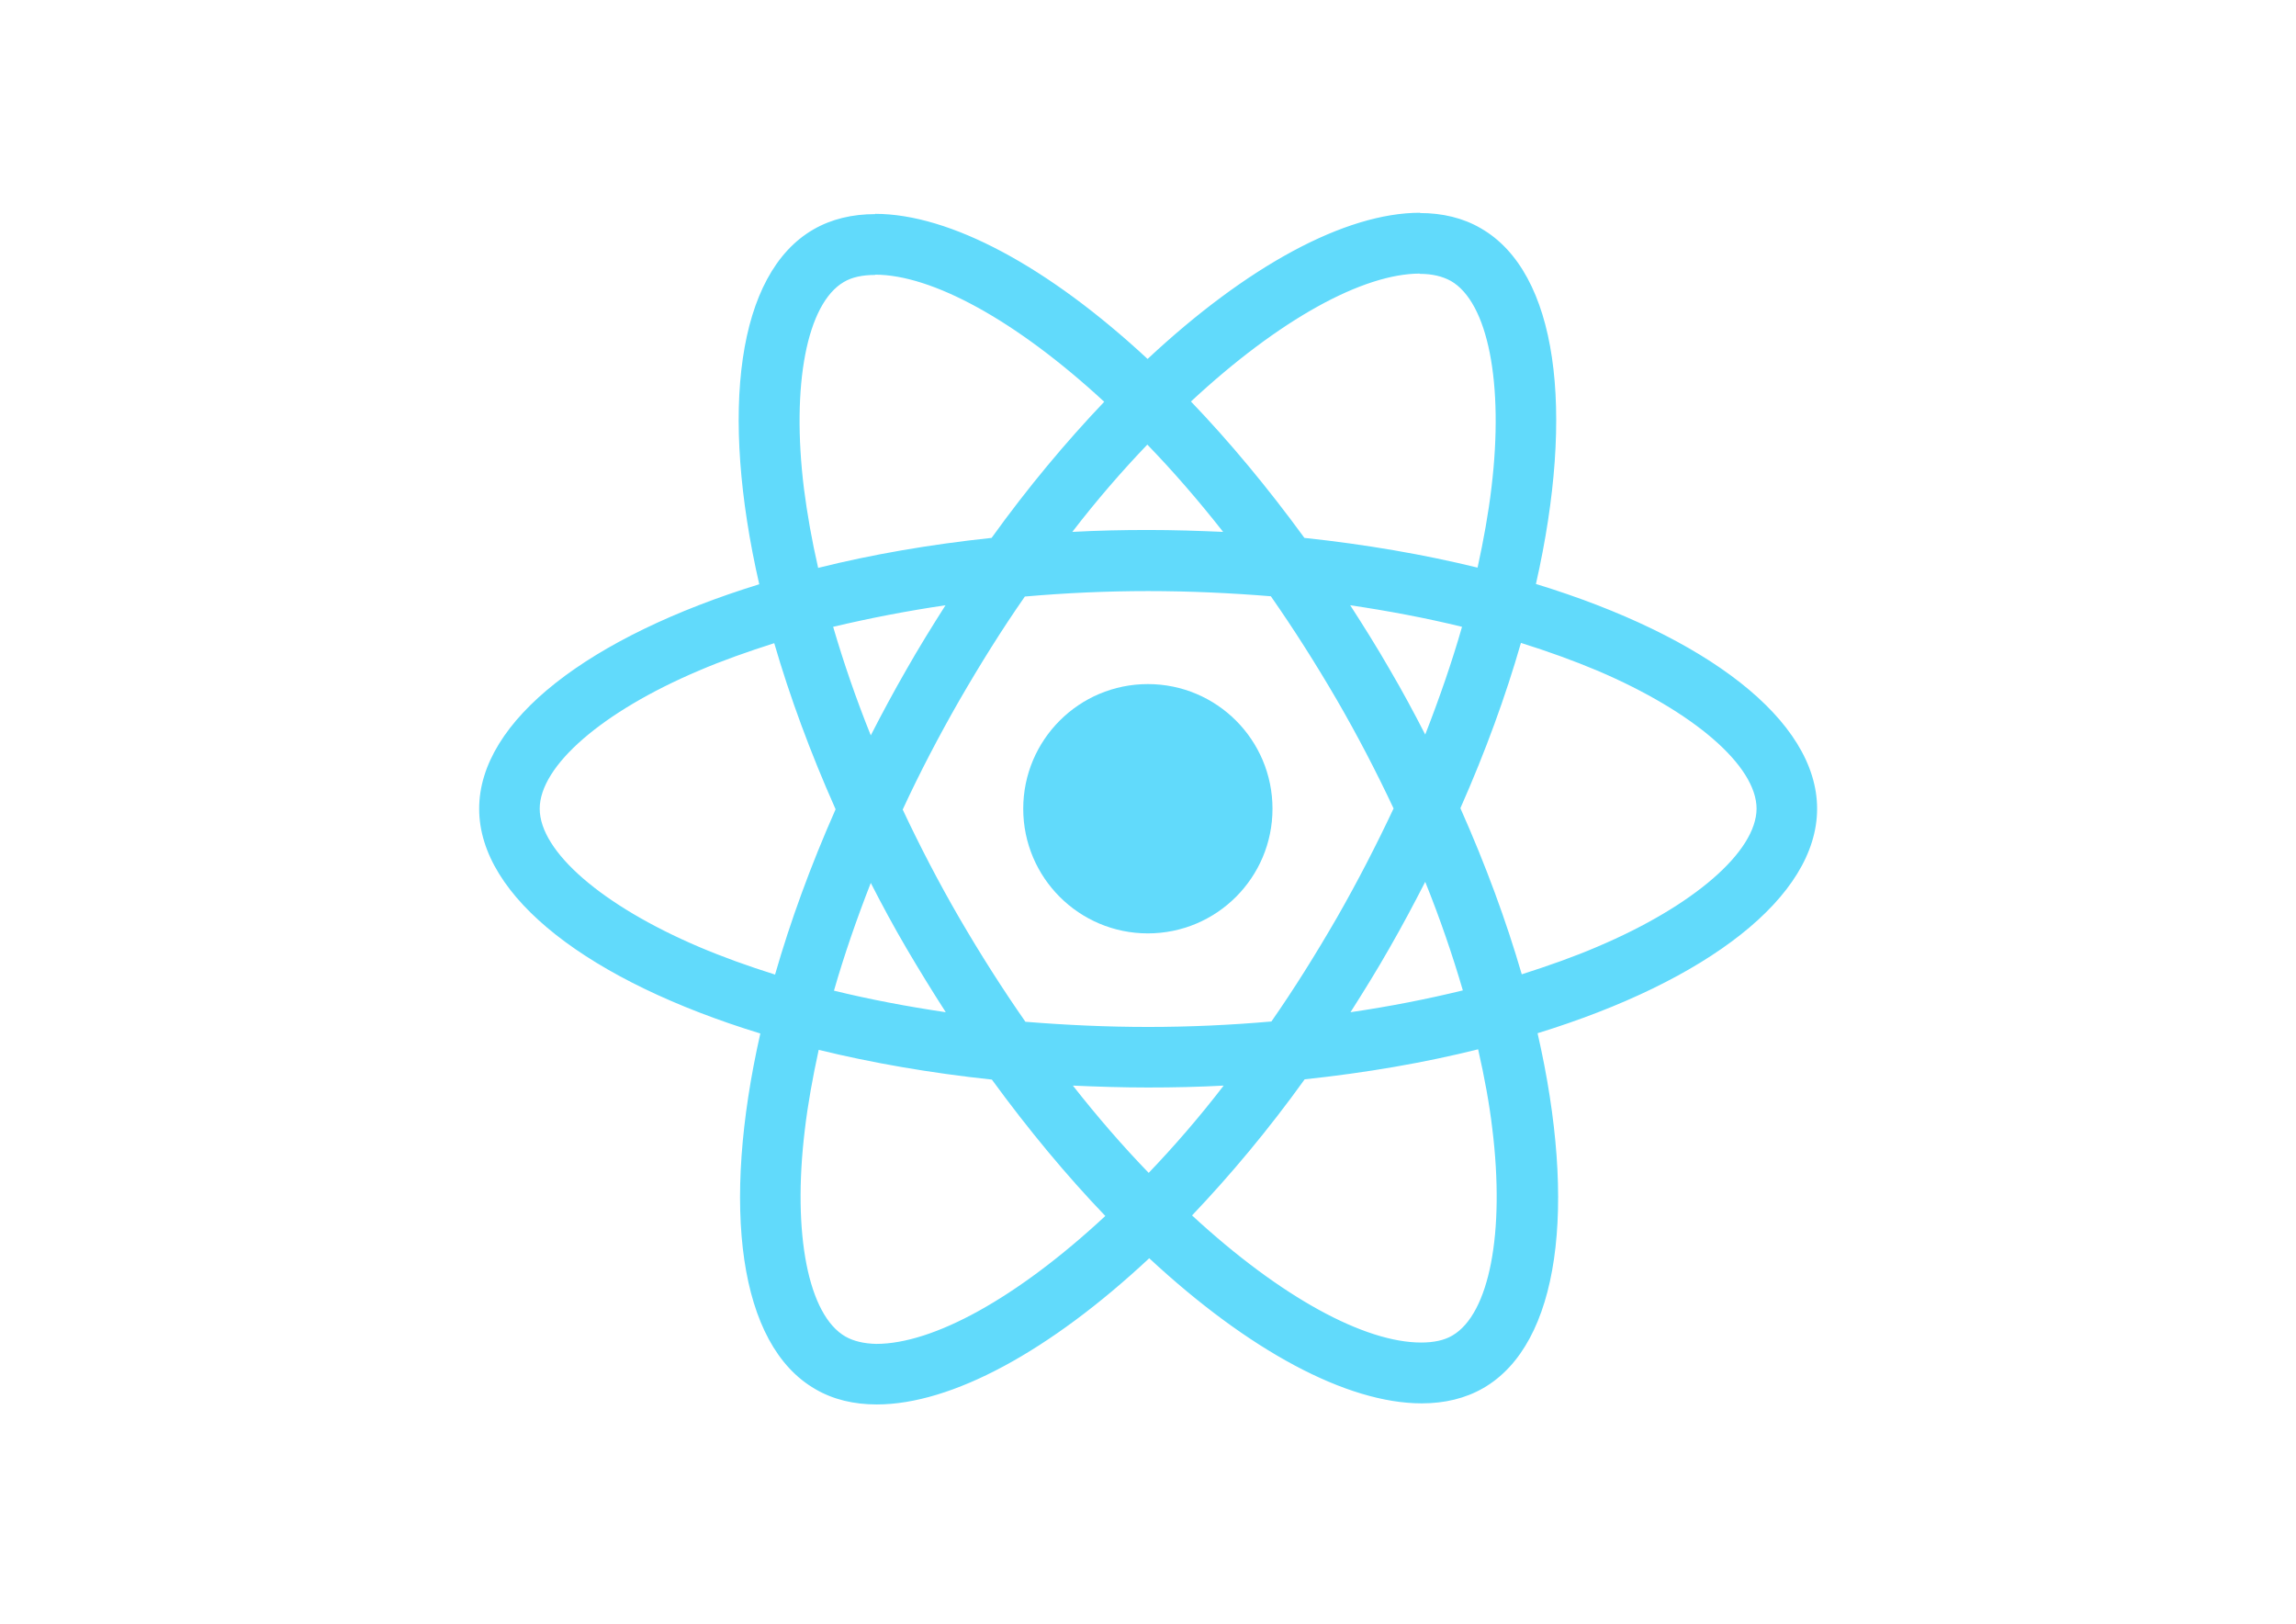
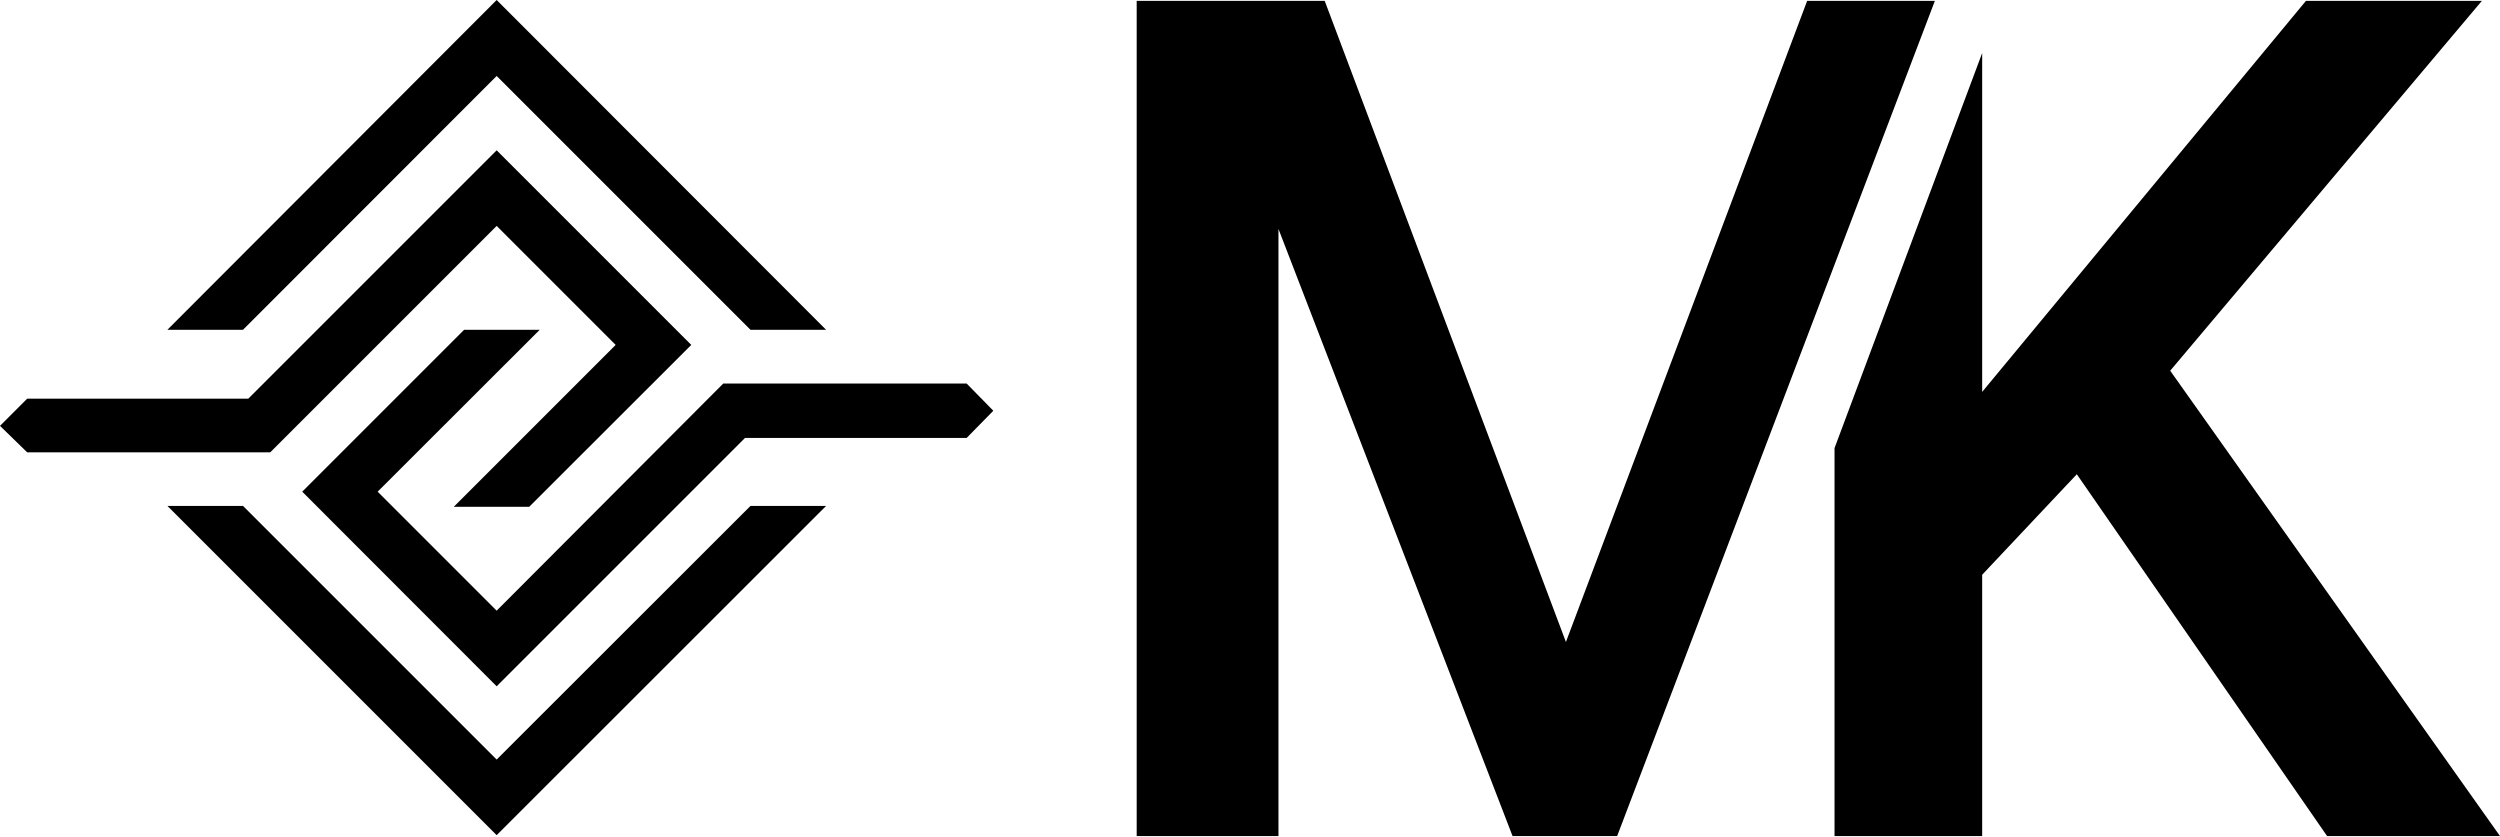
- <svg xmlns="http://www.w3.org/2000/svg" viewBox="0 0 841.9 595.3">
-   <g fill="#61DAFB">
-     <path d="M666.3 296.5c0-32.5-40.7-63.3-103.1-82.4 14.4-63.6 8-114.2-20.2-130.4-6.5-3.8-14.1-5.6-22.4-5.6v22.3c4.6 0 8.3.9 11.4 2.6 13.6 7.8 19.5 37.5 14.9 75.7-1.1 9.4-2.9 19.3-5.1 29.4-19.6-4.8-41-8.5-63.5-10.9-13.5-18.5-27.5-35.3-41.6-50 32.6-30.3 63.2-46.9 84-46.9V78c-27.5 0-63.5 19.6-99.9 53.6-36.4-33.8-72.4-53.2-99.9-53.2v22.3c20.7 0 51.4 16.5 84 46.6-14 14.7-28 31.4-41.3 49.9-22.6 2.4-44 6.1-63.6 11-2.3-10-4-19.7-5.2-29-4.7-38.2 1.1-67.9 14.6-75.8 3-1.8 6.9-2.6 11.5-2.6V78.5c-8.4 0-16 1.8-22.6 5.6-28.1 16.2-34.4 66.7-19.9 130.1-62.2 19.2-102.7 49.9-102.7 82.3 0 32.5 40.7 63.3 103.1 82.4-14.4 63.6-8 114.2 20.2 130.4 6.5 3.8 14.1 5.6 22.5 5.6 27.5 0 63.5-19.6 99.9-53.6 36.4 33.8 72.4 53.2 99.9 53.2 8.4 0 16-1.8 22.6-5.6 28.1-16.2 34.4-66.7 19.9-130.1 62-19.1 102.5-49.9 102.5-82.3zm-130.2-66.7c-3.7 12.9-8.3 26.2-13.5 39.5-4.1-8-8.4-16-13.1-24-4.6-8-9.5-15.8-14.4-23.4 14.2 2.1 27.9 4.7 41 7.9zm-45.8 106.5c-7.8 13.5-15.8 26.3-24.1 38.2-14.9 1.3-30 2-45.2 2-15.1 0-30.2-.7-45-1.9-8.3-11.9-16.4-24.6-24.2-38-7.6-13.1-14.5-26.4-20.8-39.8 6.2-13.4 13.2-26.8 20.7-39.9 7.8-13.5 15.8-26.3 24.1-38.2 14.9-1.3 30-2 45.2-2 15.1 0 30.2.7 45 1.9 8.3 11.9 16.4 24.6 24.2 38 7.6 13.1 14.5 26.4 20.8 39.8-6.3 13.4-13.2 26.8-20.7 39.9zm32.3-13c5.4 13.4 10 26.8 13.8 39.8-13.1 3.2-26.9 5.9-41.2 8 4.9-7.7 9.8-15.6 14.4-23.7 4.6-8 8.9-16.1 13-24.1zM421.2 430c-9.3-9.6-18.6-20.3-27.8-32 9 .4 18.2.7 27.5.7 9.4 0 18.7-.2 27.8-.7-9 11.7-18.3 22.4-27.5 32zm-74.4-58.9c-14.2-2.1-27.9-4.7-41-7.9 3.7-12.9 8.3-26.2 13.5-39.5 4.1 8 8.4 16 13.1 24 4.7 8 9.5 15.8 14.4 23.4zM420.7 163c9.3 9.6 18.6 20.3 27.8 32-9-.4-18.2-.7-27.5-.7-9.4 0-18.7.2-27.8.7 9-11.7 18.3-22.4 27.5-32zm-74 58.9c-4.9 7.7-9.8 15.6-14.4 23.7-4.6 8-8.9 16-13 24-5.4-13.4-10-26.8-13.8-39.8 13.1-3.1 26.9-5.8 41.2-7.9zm-90.5 125.2c-35.4-15.1-58.3-34.9-58.3-50.6 0-15.7 22.9-35.6 58.3-50.6 8.6-3.7 18-7 27.7-10.1 5.7 19.6 13.2 40 22.5 60.9-9.2 20.8-16.6 41.1-22.2 60.6-9.9-3.1-19.3-6.5-28-10.2zM310 490c-13.6-7.8-19.5-37.5-14.9-75.7 1.1-9.4 2.9-19.3 5.1-29.4 19.6 4.8 41 8.5 63.5 10.9 13.5 18.5 27.5 35.3 41.6 50-32.6 30.3-63.2 46.9-84 46.9-4.5-.1-8.3-1-11.3-2.7zm237.2-76.2c4.7 38.2-1.1 67.9-14.6 75.8-3 1.8-6.9 2.6-11.5 2.6-20.7 0-51.4-16.5-84-46.6 14-14.7 28-31.4 41.3-49.9 22.6-2.4 44-6.1 63.6-11 2.3 10.1 4.1 19.8 5.2 29.1zm38.5-66.7c-8.6 3.7-18 7-27.7 10.1-5.7-19.6-13.2-40-22.5-60.9 9.2-20.8 16.6-41.1 22.2-60.6 9.9 3.1 19.3 6.5 28.1 10.2 35.4 15.1 58.3 34.9 58.3 50.6-.1 15.7-23 35.6-58.4 50.6zM320.8 78.4z" />
-     <circle cx="420.9" cy="296.5" r="45.7" />
-     <path d="M520.5 78.1z" />
+ <svg xmlns="http://www.w3.org/2000/svg" class="Header__LogoImageBlack-sc-1vfx1sm-3 cdVzbm" viewBox="0 0 140.54 47" width="140.54" height="47" role="img" style="pointer-events:none">
+   <g id="a6927b95-af9b-41c0-94c1-d8c1428c2c76" data-name="Layer 2">
+     <g id="e69daf1e-cfe2-464d-8fcd-24ccf0afbfb8" data-name="Layer 1">
+       <g id="a423d1d7-c209-4e35-9f76-22adf5a413c2" data-name="accf8270-f869-48ee-8a42-ab1e3f54adc6">
+         <g id="ae274b70-cff9-484f-9610-c30b18242d9b" data-name="a7410e38-8a00-4bb1-8c53-3b84a29f87c4">
+           <polygon points="129.63 0.05 111.43 22.03 111.43 2.98 103.13 25.19 103.13 25.19 103.13 47 111.43 47 111.43 32.31 116.75 26.66 130.82 47 140.54 47 122 20.84 139.52 0.05 129.63 0.05" style="fill:#000000" />
+           <polygon points="108.77 0.05 90.91 47 85.03 47 71.87 12.87 71.87 47 63.9 47 63.9 0.05 74.47 0.05 88.03 36.09 101.59 0.05 108.77 0.05" style="fill:#000000" />
+           <polygon points="42.19 28.44 27.92 42.7 13.66 28.44 9.41 28.44 27.92 46.95 46.44 28.44 42.19 28.44" style="fill:#000000" />
+           <polygon points="26.09 18.54 16.99 27.64 27.92 38.58 41.88 24.62 54.34 24.62 55.84 23.09 54.34 21.56 40.66 21.56 27.92 34.33 21.23 27.64 30.34 18.54 26.09 18.54" style="fill:#000000" />
+           <polygon points="13.96 22.41 1.53 22.41 0 23.94 1.53 25.43 15.19 25.43 27.92 12.7 34.61 19.39 25.51 28.49 29.75 28.49 38.86 19.39 27.92 8.45 13.96 22.41" style="fill:#000000" />
+           <polygon points="27.92 0 9.41 18.54 13.66 18.54 27.92 4.27 42.19 18.54 46.44 18.54 27.92 0" style="fill:#000000" />
+         </g>
+       </g>
+     </g>
  </g>
</svg>
